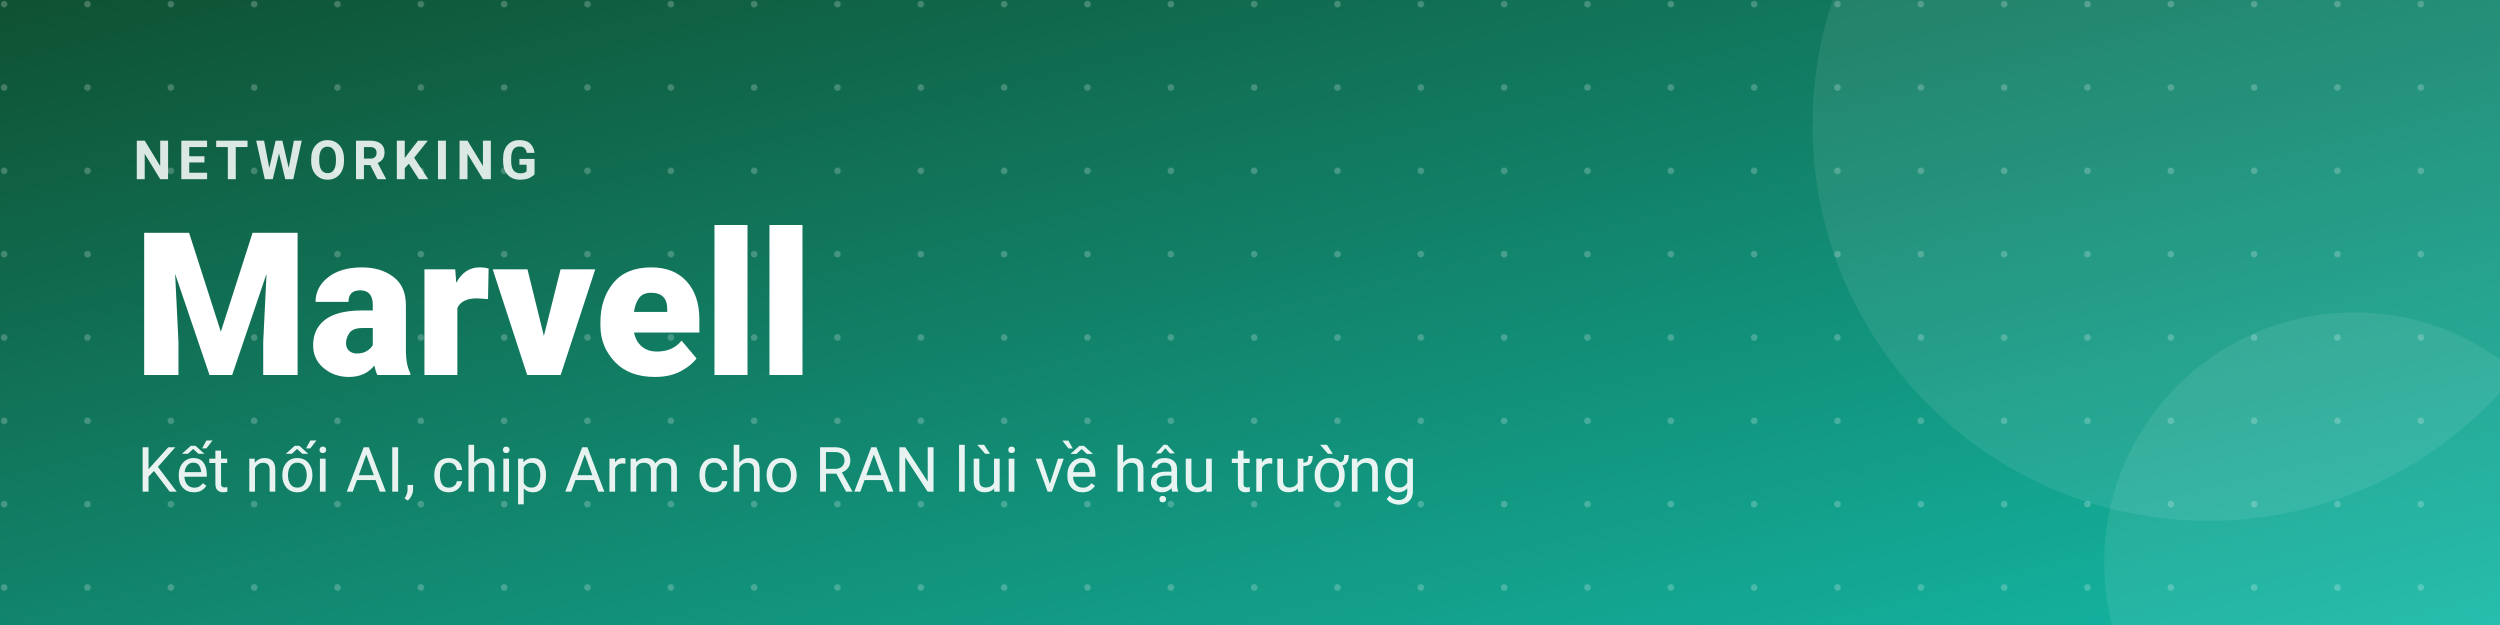
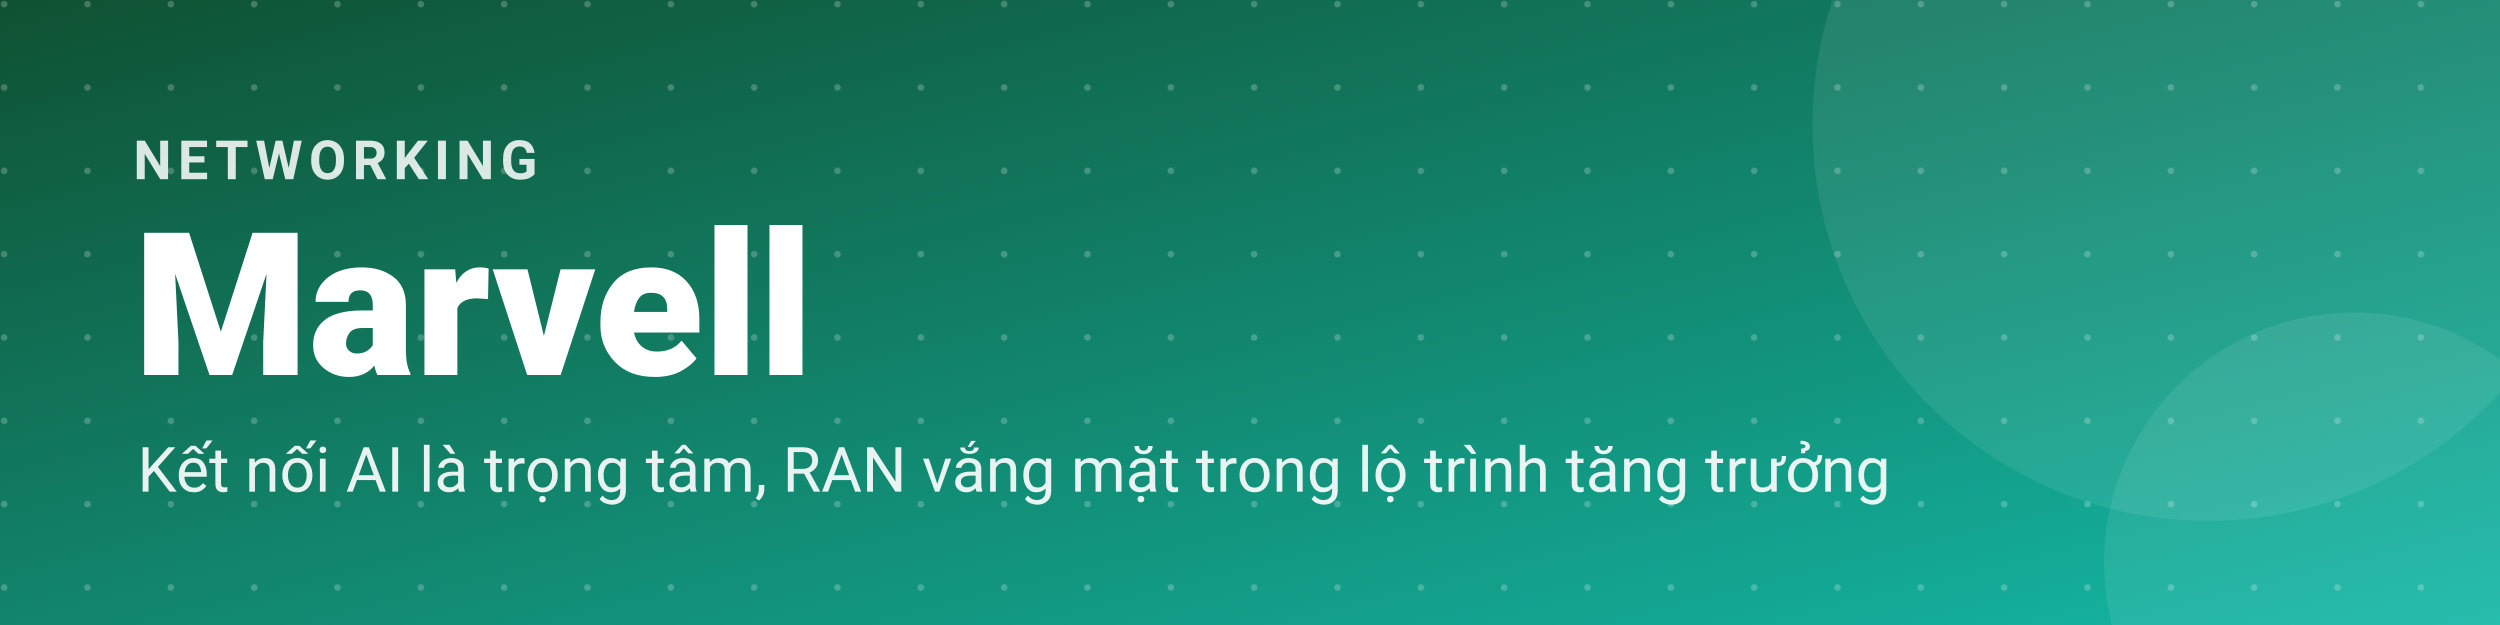
<svg xmlns="http://www.w3.org/2000/svg" viewBox="0 0 1200 300" role="img" aria-label="Marvell">
  <defs>
    <linearGradient id="gmrvl" x1="0" y1="0" x2="1" y2="1">
      <stop offset="0" stop-color="#0f5132" />
      <stop offset="1" stop-color="#14b8a6" />
    </linearGradient>
    <pattern id="pmrvl" width="40" height="40" patternUnits="userSpaceOnUse">
      <circle cx="2" cy="2" r="1.6" fill="#fff" fill-opacity=".22" />
    </pattern>
  </defs>
  <rect width="1200" height="300" fill="url(#gmrvl)" />
  <rect width="1200" height="300" fill="url(#pmrvl)" />
  <circle cx="1060" cy="60" r="190" fill="#fff" fill-opacity=".08" />
  <circle cx="1130" cy="270" r="120" fill="#fff" fill-opacity=".08" />
  <text x="64" y="86" fill="#fff" fill-opacity=".85" font-family="system-ui,-apple-system,Segoe UI,Roboto,sans-serif" font-size="26" font-weight="600" letter-spacing="3">NETWORKING</text>
  <text x="64" y="180" fill="#fff" font-family="system-ui,-apple-system,Segoe UI,Roboto,sans-serif" font-size="96" font-weight="800">Marvell</text>
-   <text x="66" y="236" fill="#fff" fill-opacity=".9" font-family="system-ui,-apple-system,Segoe UI,Roboto,sans-serif" font-size="30">Kết nối AI, chip Arm cho RAN lùi về hậu trường</text>
+   <text x="66" y="236" fill="#fff" fill-opacity=".9" font-family="system-ui,-apple-system,Segoe UI,Roboto,sans-serif" font-size="30">Kết nối AI là trọng tâm, RAN vắng mặt trong lộ trình tăng trưởng</text>
</svg>
